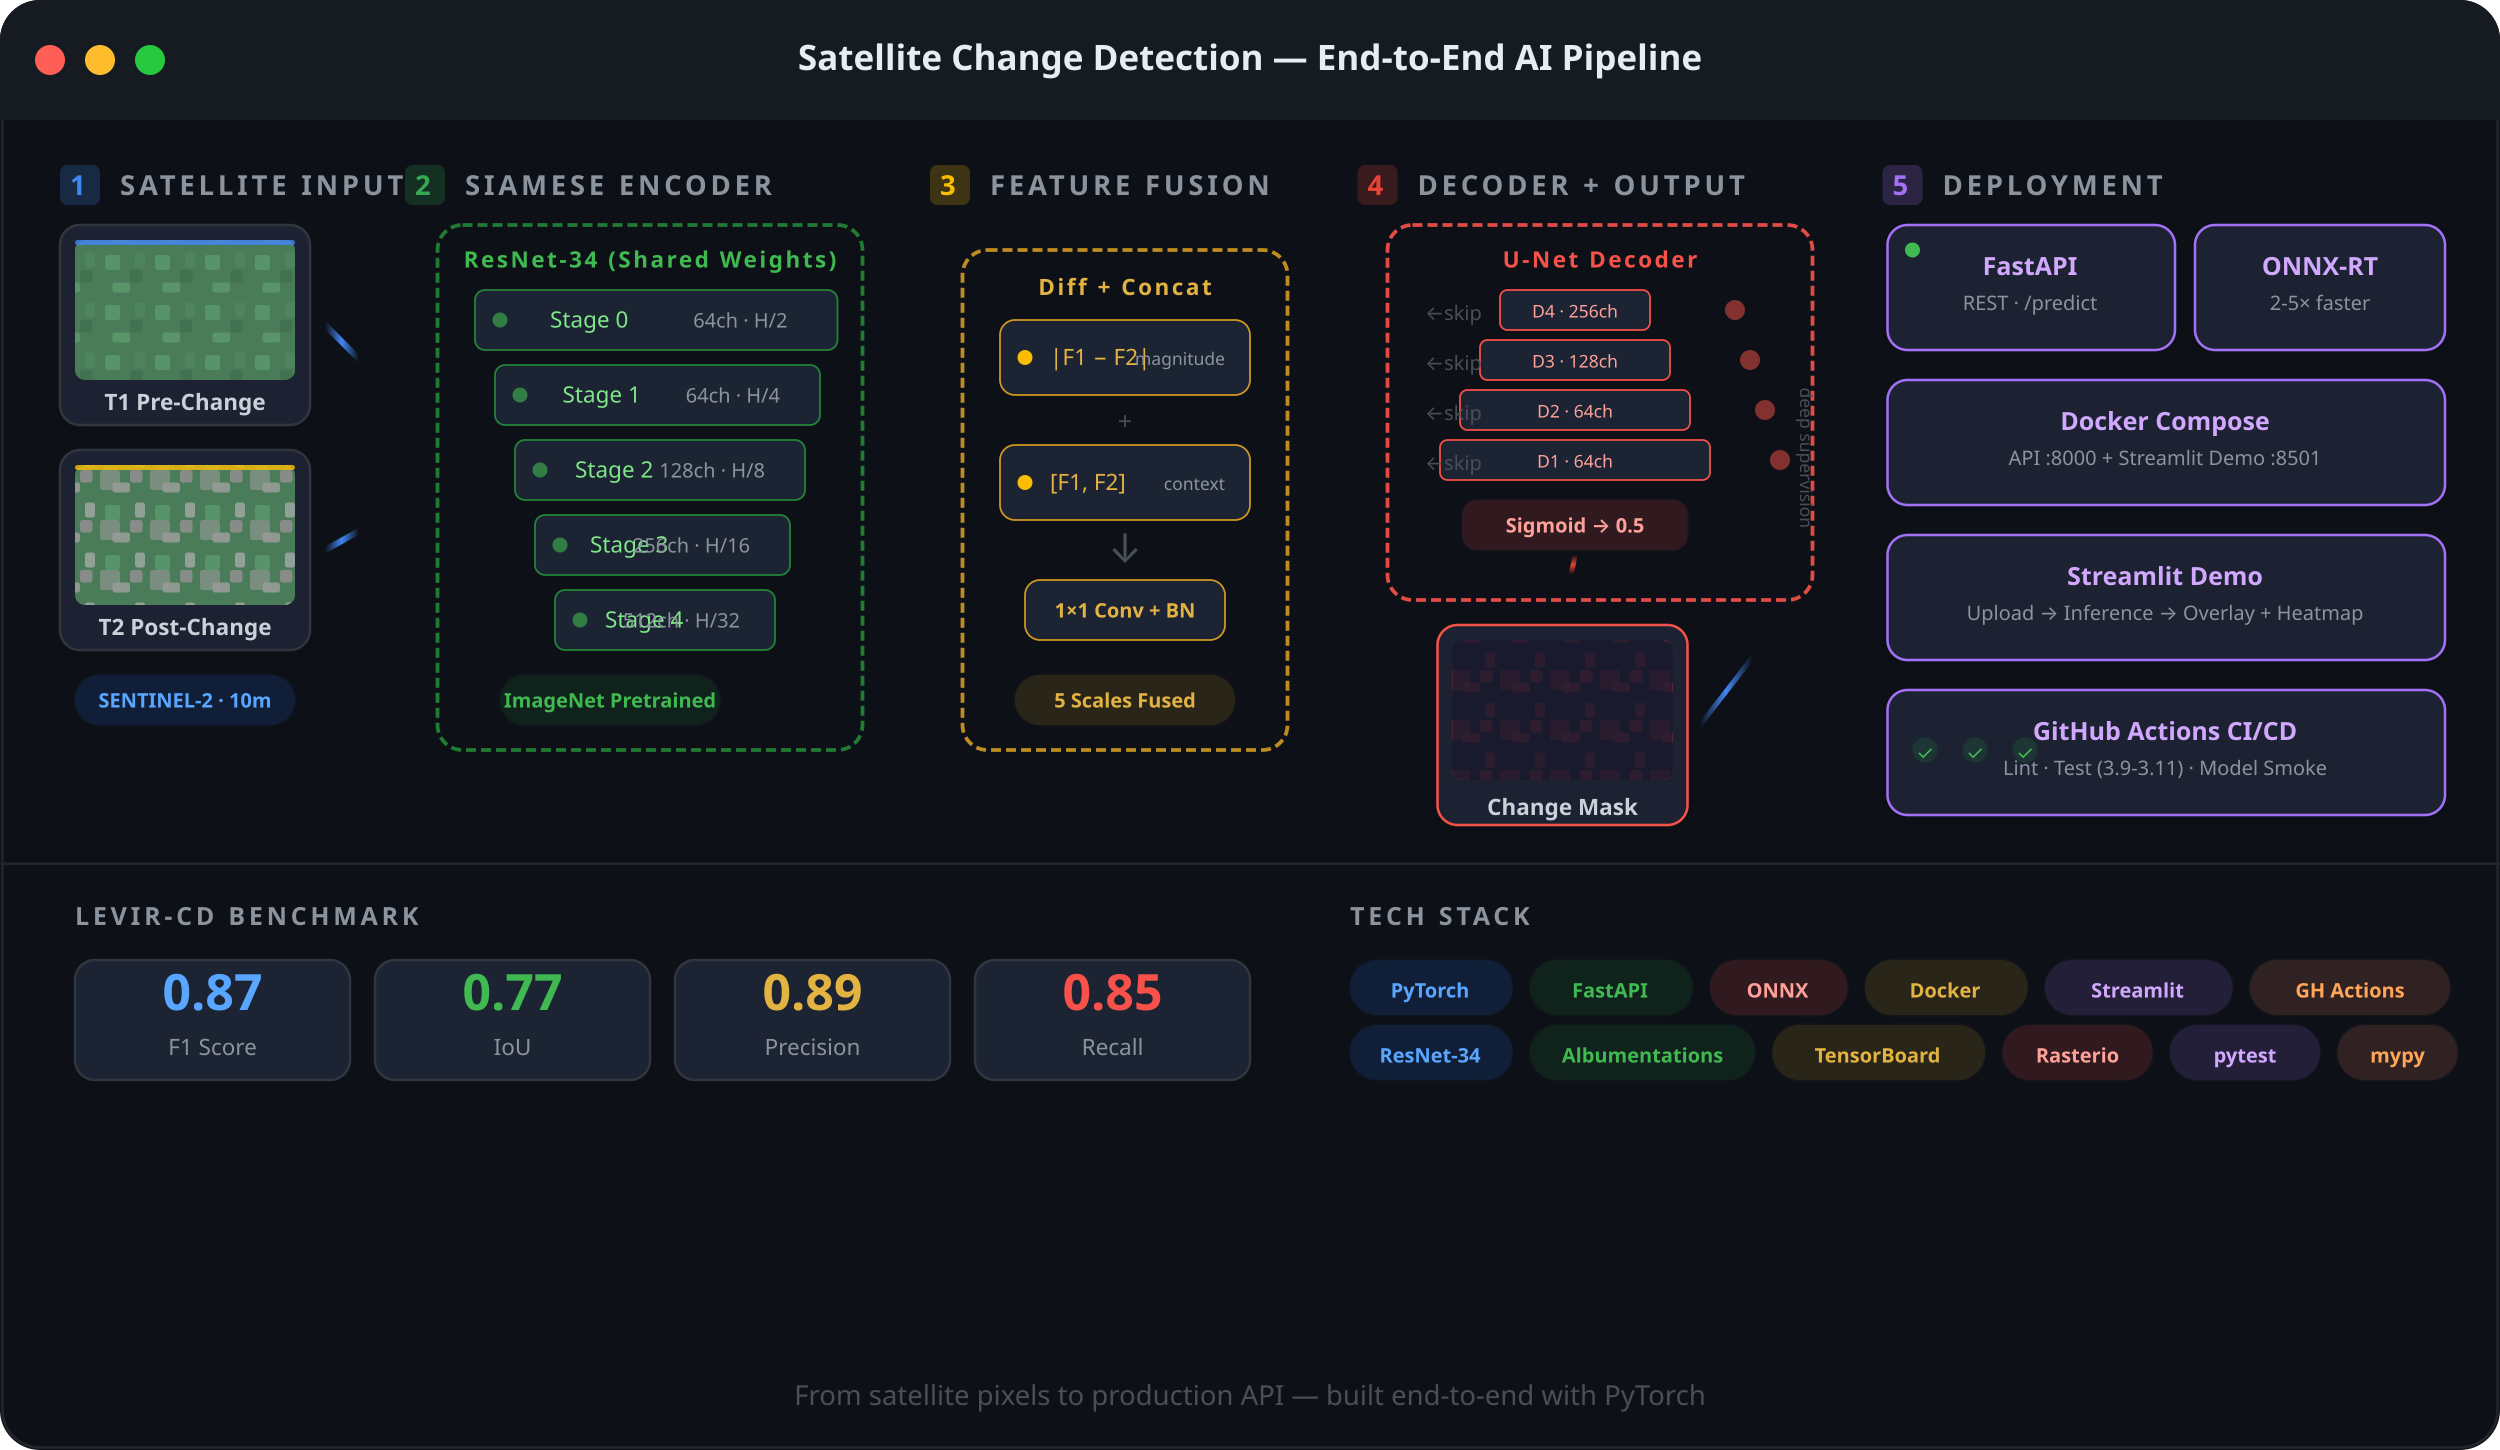
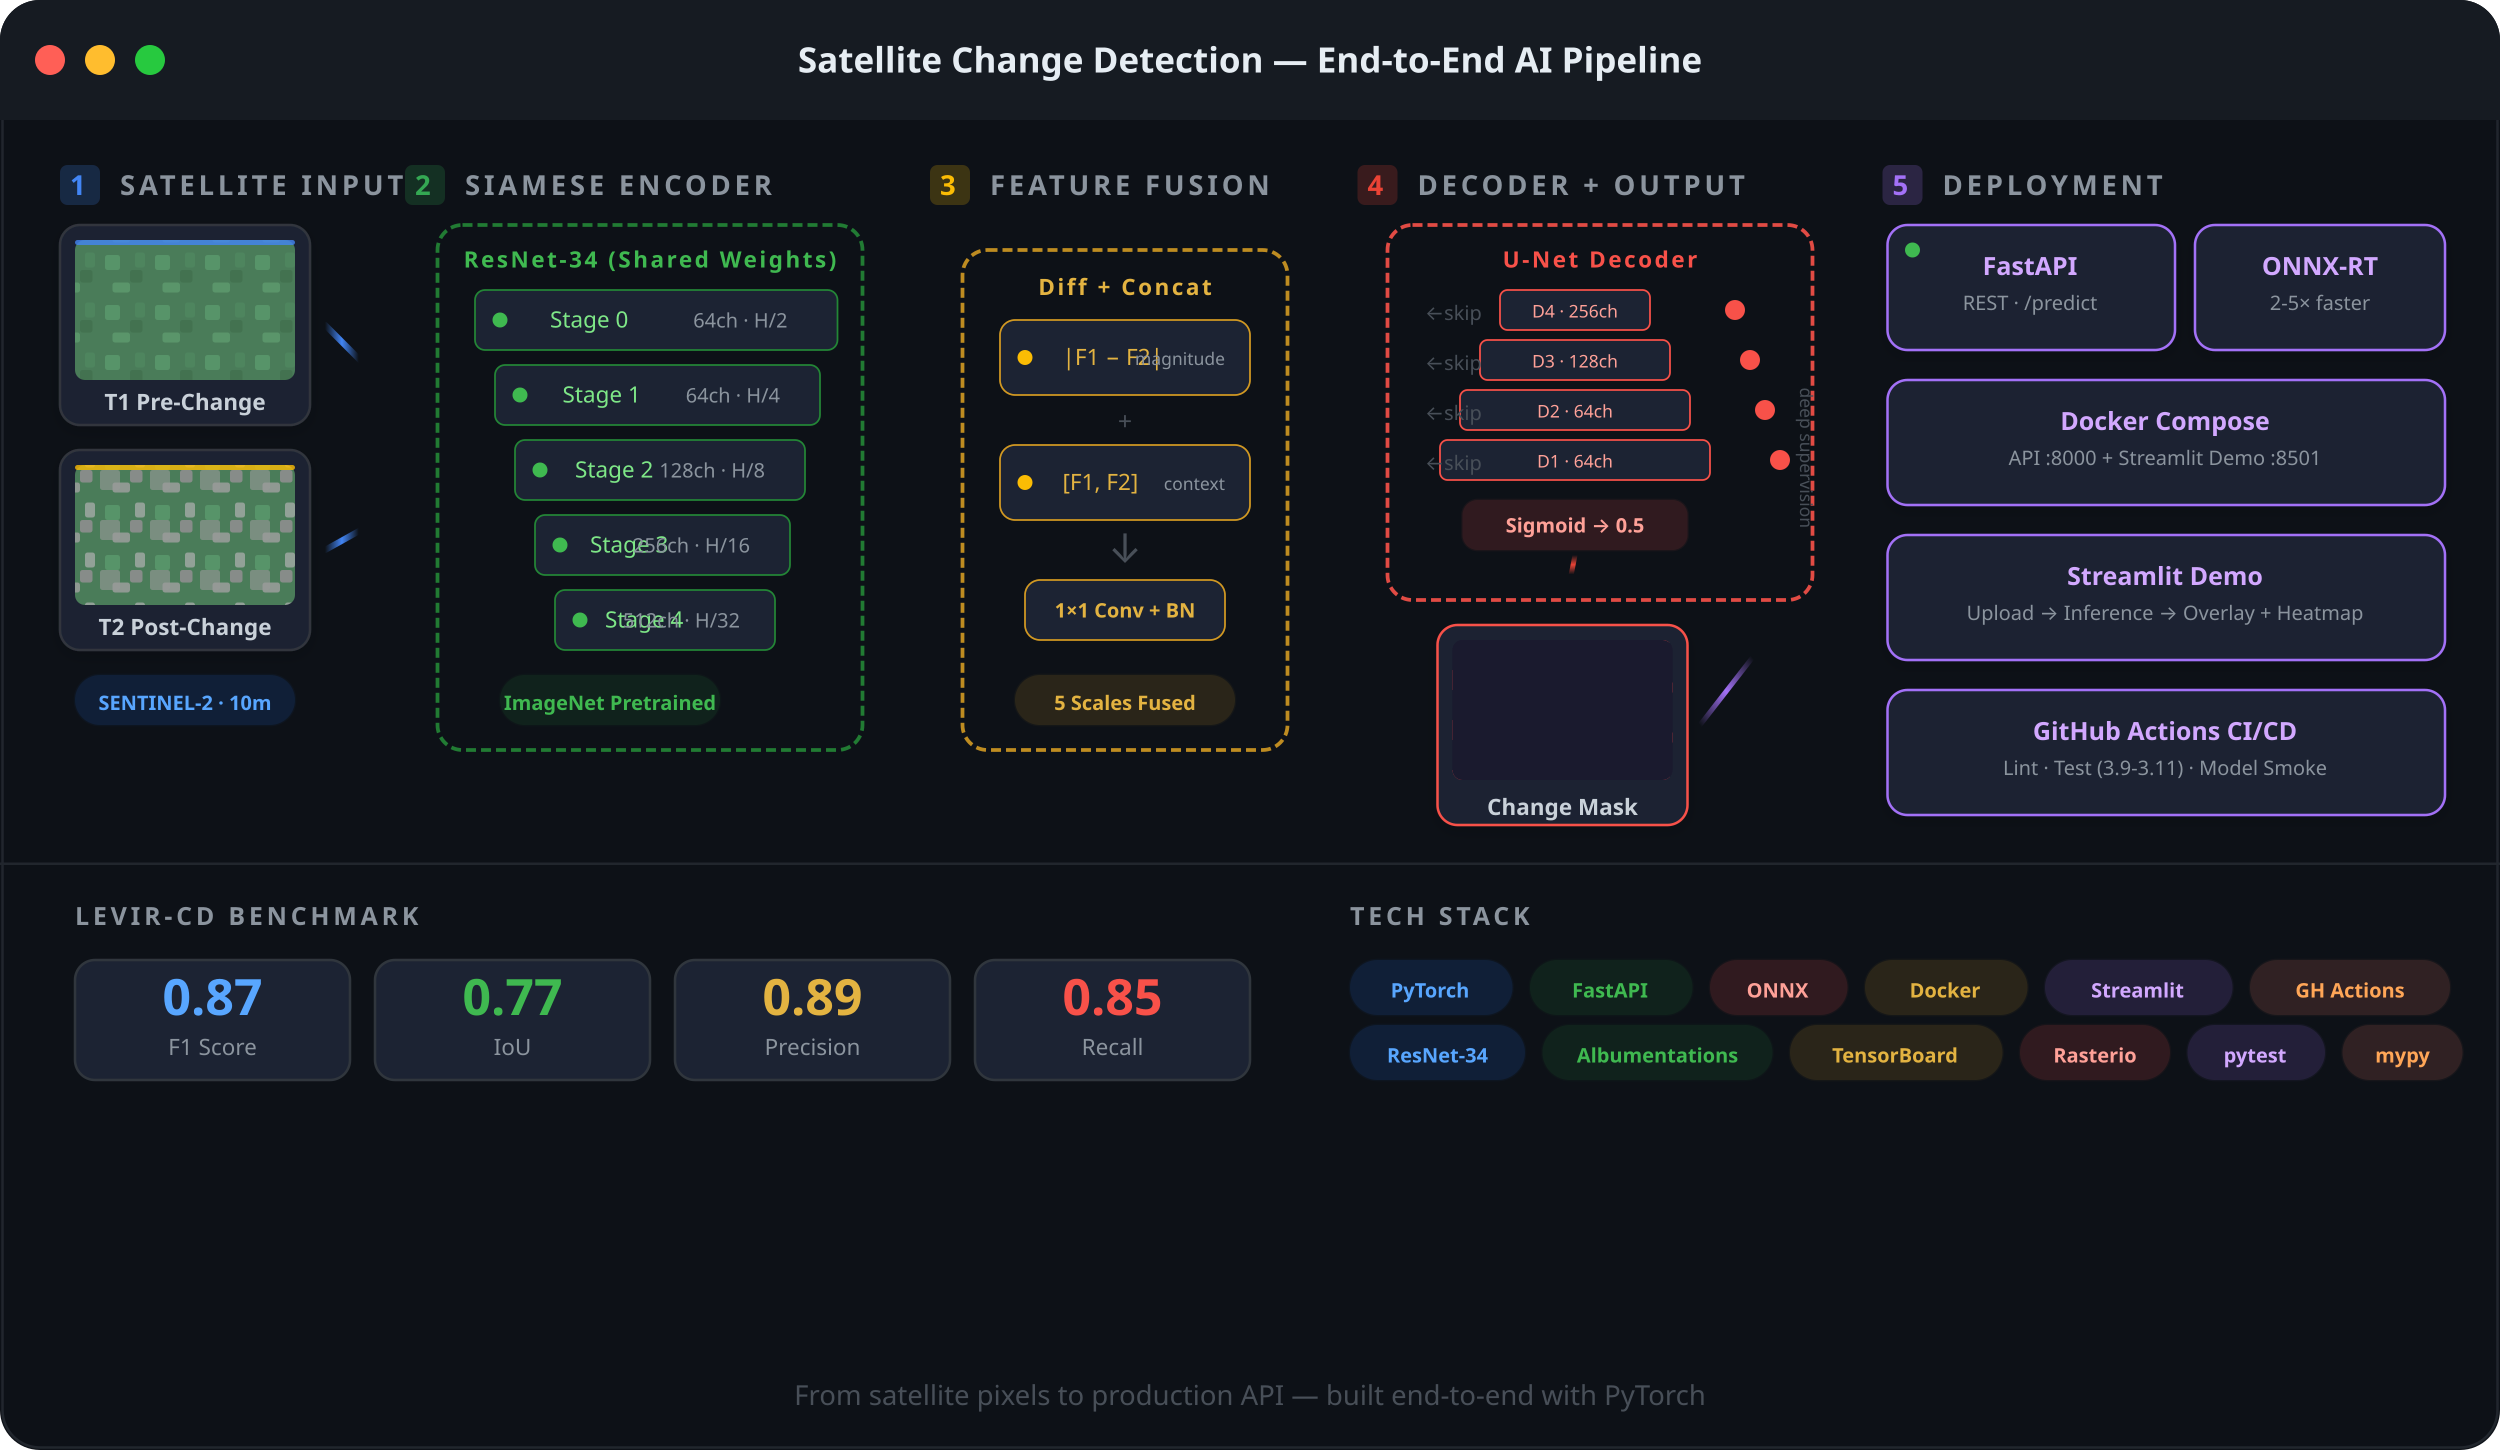
<svg xmlns="http://www.w3.org/2000/svg" viewBox="0 0 1000 580" font-family="'Segoe UI', system-ui, -apple-system, sans-serif">
  <defs>
    <pattern id="terrainBefore" x="0" y="0" width="20" height="20" patternUnits="userSpaceOnUse">
      <rect width="20" height="20" fill="#4a7c59" />
      <rect x="2" y="2" width="6" height="6" rx="1" fill="#5d9e6f" opacity="0.7" />
      <rect x="12" y="8" width="5" height="5" rx="1" fill="#3d6b4a" opacity="0.6" />
      <rect x="5" y="13" width="7" height="4" rx="1" fill="#6aad7b" opacity="0.5" />
      <rect x="14" y="1" width="4" height="6" rx="1" fill="#528d64" opacity="0.5" />
    </pattern>
    <pattern id="terrainAfter" x="0" y="0" width="20" height="20" patternUnits="userSpaceOnUse">
      <rect width="20" height="20" fill="#4a7c59" />
      <rect x="2" y="2" width="6" height="6" rx="1" fill="#5d9e6f" opacity="0.7" />
      <rect x="12" y="8" width="5" height="5" rx="1" fill="#8e8e8e" opacity="0.9" />
      <rect x="5" y="13" width="7" height="4" rx="1" fill="#a0a0a0" opacity="0.8" />
      <rect x="14" y="1" width="4" height="6" rx="1" fill="#b0b0b0" opacity="0.7" />
      <rect x="0" y="8" width="8" height="8" rx="1" fill="#9a9a9a" opacity="0.6" />
    </pattern>
    <pattern id="changeMask" x="0" y="0" width="20" height="20" patternUnits="userSpaceOnUse">
      <rect width="20" height="20" fill="#1a1a2e" />
      <rect x="12" y="8" width="5" height="5" rx="1" fill="#ff4444" opacity="0.9" />
      <rect x="5" y="13" width="7" height="4" rx="1" fill="#ff4444" opacity="0.85" />
      <rect x="14" y="1" width="4" height="6" rx="1" fill="#ff4444" opacity="0.8" />
      <rect x="0" y="8" width="8" height="8" rx="1" fill="#ff4444" opacity="0.7" />
    </pattern>
-     <filter id="glow">
-       <feGaussianBlur stdDeviation="3" result="blur" />
-       <feMerge>
-         <feMergeNode in="blur" />
-         <feMergeNode in="SourceGraphic" />
-       </feMerge>
-     </filter>
    <filter id="softShadow">
      <feDropShadow dx="0" dy="2" stdDeviation="3" flood-opacity="0.15" />
    </filter>
-     <linearGradient id="flowGrad" x1="0%" y1="0%" x2="100%" y2="0%">
+     <linearGradient id="flowBlue" x1="0%" y1="0%" x2="100%" y2="0%">
      <stop offset="0%" stop-color="#4285f4" stop-opacity="0">
        <animate attributeName="offset" values="-0.3;1" dur="2s" repeatCount="indefinite" />
      </stop>
      <stop offset="15%" stop-color="#4285f4" stop-opacity="1">
        <animate attributeName="offset" values="-0.15;1.15" dur="2s" repeatCount="indefinite" />
      </stop>
      <stop offset="30%" stop-color="#4285f4" stop-opacity="0">
        <animate attributeName="offset" values="0;1.3" dur="2s" repeatCount="indefinite" />
      </stop>
    </linearGradient>
-     <linearGradient id="flowGrad2" x1="0%" y1="0%" x2="100%" y2="0%">
+     <linearGradient id="flowGreen" x1="0%" y1="0%" x2="100%" y2="0%">
      <stop offset="0%" stop-color="#34a853" stop-opacity="0">
        <animate attributeName="offset" values="-0.3;1" dur="2.5s" repeatCount="indefinite" />
      </stop>
      <stop offset="15%" stop-color="#34a853" stop-opacity="1">
        <animate attributeName="offset" values="-0.15;1.15" dur="2.5s" repeatCount="indefinite" />
      </stop>
      <stop offset="30%" stop-color="#34a853" stop-opacity="0">
        <animate attributeName="offset" values="0;1.3" dur="2.5s" repeatCount="indefinite" />
      </stop>
    </linearGradient>
-     <linearGradient id="flowGrad3" x1="0%" y1="0%" x2="100%" y2="0%">
+     <linearGradient id="flowYellow" x1="0%" y1="0%" x2="100%" y2="0%">
      <stop offset="0%" stop-color="#fbbc04" stop-opacity="0">
        <animate attributeName="offset" values="-0.3;1" dur="1.8s" repeatCount="indefinite" />
      </stop>
      <stop offset="15%" stop-color="#fbbc04" stop-opacity="1">
        <animate attributeName="offset" values="-0.15;1.15" dur="1.8s" repeatCount="indefinite" />
      </stop>
      <stop offset="30%" stop-color="#fbbc04" stop-opacity="0">
        <animate attributeName="offset" values="0;1.3" dur="1.8s" repeatCount="indefinite" />
      </stop>
    </linearGradient>
-     <linearGradient id="flowDown" x1="0%" y1="0%" x2="0%" y2="100%">
+     <linearGradient id="flowRed" x1="0%" y1="0%" x2="0%" y2="100%">
      <stop offset="0%" stop-color="#ea4335" stop-opacity="0">
        <animate attributeName="offset" values="-0.3;1" dur="1.5s" repeatCount="indefinite" />
      </stop>
      <stop offset="15%" stop-color="#ea4335" stop-opacity="1">
        <animate attributeName="offset" values="-0.15;1.15" dur="1.5s" repeatCount="indefinite" />
      </stop>
      <stop offset="30%" stop-color="#ea4335" stop-opacity="0">
        <animate attributeName="offset" values="0;1.3" dur="1.5s" repeatCount="indefinite" />
      </stop>
    </linearGradient>
+     <linearGradient id="flowPurple" x1="0%" y1="100%" x2="100%" y2="0%">
+       <stop offset="0%" stop-color="#a371f7" stop-opacity="0">
+         <animate attributeName="offset" values="-0.3;1" dur="2.2s" repeatCount="indefinite" />
+       </stop>
+       <stop offset="15%" stop-color="#a371f7" stop-opacity="1">
+         <animate attributeName="offset" values="-0.15;1.15" dur="2.2s" repeatCount="indefinite" />
+       </stop>
+       <stop offset="30%" stop-color="#a371f7" stop-opacity="0">
+         <animate attributeName="offset" values="0;1.3" dur="2.2s" repeatCount="indefinite" />
+       </stop>
+     </linearGradient>
  </defs>
-   <style>
-     @keyframes fadeInUp { from { opacity: 0; transform: translateY(12px); } to { opacity: 1; transform: translateY(0); } }
-     @keyframes pulse { 0%, 100% { opacity: 0.85; } 50% { opacity: 1; } }
-     @keyframes scan { 0% { y: 0; } 100% { y: 56; } }
-     @keyframes rotateSat { 0% { transform: rotate(0deg); } 100% { transform: rotate(360deg); } }
-     @keyframes blink { 0%, 100% { opacity: 1; } 50% { opacity: 0.4; } }
-     @keyframes slideRight { 0% { opacity: 0; transform: translateX(-8px); } 100% { opacity: 1; transform: translateX(0); } }
-     @keyframes maskReveal { from { clip-path: inset(0 100% 0 0); } to { clip-path: inset(0 0% 0 0); } }
-     @keyframes progressBar { from { width: 0; } to { width: 62px; } }
-     @keyframes neuronFire { 0%, 100% { r: 3; fill: #4285f4; opacity:0.6; } 50% { r: 5; fill: #34a853; opacity:1; } }
-     @keyframes waveform { 0% { d: path('M0,10 Q8,2 16,10 Q24,18 32,10'); } 50% { d: path('M0,10 Q8,18 16,10 Q24,2 32,10'); } 100% { d: path('M0,10 Q8,2 16,10 Q24,18 32,10'); } }
-     .fadein1 { animation: fadeInUp 0.6s ease-out 0.2s both; }
-     .fadein2 { animation: fadeInUp 0.6s ease-out 0.6s both; }
-     .fadein3 { animation: fadeInUp 0.6s ease-out 1.0s both; }
-     .fadein4 { animation: fadeInUp 0.6s ease-out 1.4s both; }
-     .fadein5 { animation: fadeInUp 0.6s ease-out 1.8s both; }
-     .scan-line { animation: scan 2s ease-in-out infinite alternate; }
-     .pulse { animation: pulse 2s ease-in-out infinite; }
-     .blink { animation: blink 1.5s ease-in-out infinite; }
-   </style>
  <rect width="1000" height="580" rx="16" fill="#0d1117" />
  <rect x="1" y="1" width="998" height="578" rx="15" fill="none" stroke="#21262d" stroke-width="1" />
  <rect x="0" y="0" width="1000" height="48" rx="16" fill="#161b22" />
  <rect x="0" y="16" width="1000" height="32" fill="#161b22" />
  <circle cx="20" cy="24" r="6" fill="#ff5f56" />
  <circle cx="40" cy="24" r="6" fill="#ffbd2e" />
  <circle cx="60" cy="24" r="6" fill="#27c93f" />
-   <text x="500" y="28" text-anchor="middle" fill="#e6edf3" font-size="14" font-weight="600">Satellite Change Detection — End-to-End AI Pipeline</text>
-   <g class="fadein1">
+   <text x="500" y="29" text-anchor="middle" fill="#e6edf3" font-size="14" font-weight="600">Satellite Change Detection — End-to-End AI Pipeline</text>
+   <g>
    <rect x="24" y="66" width="16" height="16" rx="3" fill="#4285f4" opacity="0.2" />
    <text x="28" y="78" fill="#4285f4" font-size="11" font-weight="700">1</text>
    <text x="48" y="78" fill="#8b949e" font-size="11" font-weight="600" letter-spacing="1.5">SATELLITE INPUT</text>
    <rect x="24" y="90" width="100" height="80" rx="8" fill="#1c2333" stroke="#30363d" filter="url(#softShadow)" />
    <rect x="30" y="96" width="88" height="56" rx="4" fill="url(#terrainBefore)" />
-     <rect x="30" y="96" width="88" height="2" rx="1" fill="#4285f4" opacity="0.8" class="scan-line" />
+     <rect x="30" y="96" width="88" height="2" rx="1" fill="#4285f4" opacity="0.8">
+       <animate attributeName="y" values="96;148;96" dur="2.5s" repeatCount="indefinite" />
+     </rect>
    <text x="74" y="164" text-anchor="middle" fill="#c9d1d9" font-size="9" font-weight="600">T1 Pre-Change</text>
    <rect x="24" y="180" width="100" height="80" rx="8" fill="#1c2333" stroke="#30363d" filter="url(#softShadow)" />
    <rect x="30" y="186" width="88" height="56" rx="4" fill="url(#terrainAfter)" />
-     <rect x="30" y="186" width="88" height="2" rx="1" fill="#fbbc04" opacity="0.8" class="scan-line" />
+     <rect x="30" y="186" width="88" height="2" rx="1" fill="#fbbc04" opacity="0.8">
+       <animate attributeName="y" values="186;238;186" dur="2.5s" repeatCount="indefinite" />
+     </rect>
    <text x="74" y="254" text-anchor="middle" fill="#c9d1d9" font-size="9" font-weight="600">T2 Post-Change</text>
    <rect x="30" y="270" width="88" height="20" rx="10" fill="#1f6feb" opacity="0.15" stroke="#1f6feb" stroke-opacity="0.3" />
-     <text x="74" y="283" text-anchor="middle" fill="#58a6ff" font-size="8" font-weight="600">SENTINEL-2 · 10m</text>
-   </g>
-   <line x1="130" y1="130" x2="175" y2="175" stroke="url(#flowGrad)" stroke-width="2.5" stroke-linecap="round" />
-   <line x1="130" y1="220" x2="175" y2="195" stroke="url(#flowGrad)" stroke-width="2.5" stroke-linecap="round" />
-   <g class="fadein2">
+     <text x="74" y="284" text-anchor="middle" fill="#58a6ff" font-size="8" font-weight="600">SENTINEL-2 · 10m</text>
+   </g>
+   <line x1="130" y1="130" x2="175" y2="175" stroke="url(#flowBlue)" stroke-width="2.5" stroke-linecap="round" />
+   <line x1="130" y1="220" x2="175" y2="195" stroke="url(#flowBlue)" stroke-width="2.5" stroke-linecap="round" />
+   <g>
    <rect x="162" y="66" width="16" height="16" rx="3" fill="#34a853" opacity="0.2" />
    <text x="166" y="78" fill="#34a853" font-size="11" font-weight="700">2</text>
    <text x="186" y="78" fill="#8b949e" font-size="11" font-weight="600" letter-spacing="1.5">SIAMESE ENCODER</text>
    <rect x="175" y="90" width="170" height="210" rx="10" fill="#0d1117" stroke="#238636" stroke-width="1.5" stroke-dasharray="4 2" opacity="0.9" />
    <text x="260" y="107" text-anchor="middle" fill="#3fb950" font-size="9" font-weight="700" letter-spacing="1">ResNet-34 (Shared Weights)</text>
-     <g>
-       <rect x="190" y="116" width="145" height="24" rx="4" fill="#1c2333" stroke="#238636" stroke-width="0.7" />
-       <text x="220" y="131" fill="#7ee787" font-size="9">Stage 0</text>
-       <text x="315" y="131" text-anchor="end" fill="#8b949e" font-size="8">64ch · H/2</text>
-       <circle cx="200" cy="128" r="3" fill="#3fb950" opacity="0.6">
-         <animate attributeName="r" values="3;5;3" dur="2s" begin="0s" repeatCount="indefinite" />
-         <animate attributeName="opacity" values="0.6;1;0.6" dur="2s" begin="0s" repeatCount="indefinite" />
-       </circle>
-     </g>
-     <g>
-       <rect x="198" y="146" width="130" height="24" rx="4" fill="#1c2333" stroke="#238636" stroke-width="0.7" />
-       <text x="225" y="161" fill="#7ee787" font-size="9">Stage 1</text>
-       <text x="312" y="161" text-anchor="end" fill="#8b949e" font-size="8">64ch · H/4</text>
-       <circle cx="208" cy="158" r="3" fill="#3fb950" opacity="0.6">
-         <animate attributeName="r" values="3;5;3" dur="2s" begin="0.3s" repeatCount="indefinite" />
-         <animate attributeName="opacity" values="0.6;1;0.6" dur="2s" begin="0.3s" repeatCount="indefinite" />
-       </circle>
-     </g>
-     <g>
-       <rect x="206" y="176" width="116" height="24" rx="4" fill="#1c2333" stroke="#238636" stroke-width="0.7" />
-       <text x="230" y="191" fill="#7ee787" font-size="9">Stage 2</text>
-       <text x="306" y="191" text-anchor="end" fill="#8b949e" font-size="8">128ch · H/8</text>
-       <circle cx="216" cy="188" r="3" fill="#3fb950" opacity="0.6">
-         <animate attributeName="r" values="3;5;3" dur="2s" begin="0.6s" repeatCount="indefinite" />
-         <animate attributeName="opacity" values="0.6;1;0.6" dur="2s" begin="0.6s" repeatCount="indefinite" />
-       </circle>
-     </g>
-     <g>
-       <rect x="214" y="206" width="102" height="24" rx="4" fill="#1c2333" stroke="#238636" stroke-width="0.7" />
-       <text x="236" y="221" fill="#7ee787" font-size="9">Stage 3</text>
-       <text x="300" y="221" text-anchor="end" fill="#8b949e" font-size="8">256ch · H/16</text>
-       <circle cx="224" cy="218" r="3" fill="#3fb950" opacity="0.6">
-         <animate attributeName="r" values="3;5;3" dur="2s" begin="0.9s" repeatCount="indefinite" />
-         <animate attributeName="opacity" values="0.6;1;0.6" dur="2s" begin="0.9s" repeatCount="indefinite" />
-       </circle>
-     </g>
-     <g>
-       <rect x="222" y="236" width="88" height="24" rx="4" fill="#1c2333" stroke="#238636" stroke-width="0.7" />
-       <text x="242" y="251" fill="#7ee787" font-size="9">Stage 4</text>
-       <text x="296" y="251" text-anchor="end" fill="#8b949e" font-size="8">512ch · H/32</text>
-       <circle cx="232" cy="248" r="3" fill="#3fb950" opacity="0.6">
-         <animate attributeName="r" values="3;5;3" dur="2s" begin="1.2s" repeatCount="indefinite" />
-         <animate attributeName="opacity" values="0.6;1;0.6" dur="2s" begin="1.2s" repeatCount="indefinite" />
-       </circle>
-     </g>
+     <rect x="190" y="116" width="145" height="24" rx="4" fill="#1c2333" stroke="#238636" stroke-width="0.7" />
+     <text x="220" y="131" fill="#7ee787" font-size="9">Stage 0</text>
+     <text x="315" y="131" text-anchor="end" fill="#8b949e" font-size="8">64ch · H/2</text>
+     <circle cx="200" cy="128" r="3" fill="#3fb950">
+       <animate attributeName="r" values="3;5;3" dur="2s" begin="0s" repeatCount="indefinite" />
+       <animate attributeName="opacity" values="0.5;1;0.5" dur="2s" begin="0s" repeatCount="indefinite" />
+     </circle>
+     <rect x="198" y="146" width="130" height="24" rx="4" fill="#1c2333" stroke="#238636" stroke-width="0.7" />
+     <text x="225" y="161" fill="#7ee787" font-size="9">Stage 1</text>
+     <text x="312" y="161" text-anchor="end" fill="#8b949e" font-size="8">64ch · H/4</text>
+     <circle cx="208" cy="158" r="3" fill="#3fb950">
+       <animate attributeName="r" values="3;5;3" dur="2s" begin="0.3s" repeatCount="indefinite" />
+       <animate attributeName="opacity" values="0.5;1;0.5" dur="2s" begin="0.3s" repeatCount="indefinite" />
+     </circle>
+     <rect x="206" y="176" width="116" height="24" rx="4" fill="#1c2333" stroke="#238636" stroke-width="0.7" />
+     <text x="230" y="191" fill="#7ee787" font-size="9">Stage 2</text>
+     <text x="306" y="191" text-anchor="end" fill="#8b949e" font-size="8">128ch · H/8</text>
+     <circle cx="216" cy="188" r="3" fill="#3fb950">
+       <animate attributeName="r" values="3;5;3" dur="2s" begin="0.6s" repeatCount="indefinite" />
+       <animate attributeName="opacity" values="0.5;1;0.5" dur="2s" begin="0.6s" repeatCount="indefinite" />
+     </circle>
+     <rect x="214" y="206" width="102" height="24" rx="4" fill="#1c2333" stroke="#238636" stroke-width="0.7" />
+     <text x="236" y="221" fill="#7ee787" font-size="9">Stage 3</text>
+     <text x="300" y="221" text-anchor="end" fill="#8b949e" font-size="8">256ch · H/16</text>
+     <circle cx="224" cy="218" r="3" fill="#3fb950">
+       <animate attributeName="r" values="3;5;3" dur="2s" begin="0.9s" repeatCount="indefinite" />
+       <animate attributeName="opacity" values="0.5;1;0.5" dur="2s" begin="0.9s" repeatCount="indefinite" />
+     </circle>
+     <rect x="222" y="236" width="88" height="24" rx="4" fill="#1c2333" stroke="#238636" stroke-width="0.7" />
+     <text x="242" y="251" fill="#7ee787" font-size="9">Stage 4</text>
+     <text x="296" y="251" text-anchor="end" fill="#8b949e" font-size="8">512ch · H/32</text>
+     <circle cx="232" cy="248" r="3" fill="#3fb950">
+       <animate attributeName="r" values="3;5;3" dur="2s" begin="1.2s" repeatCount="indefinite" />
+       <animate attributeName="opacity" values="0.5;1;0.5" dur="2s" begin="1.2s" repeatCount="indefinite" />
+     </circle>
    <rect x="200" y="270" width="88" height="20" rx="10" fill="#238636" opacity="0.15" stroke="#238636" stroke-opacity="0.3" />
-     <text x="244" y="283" text-anchor="middle" fill="#3fb950" font-size="8" font-weight="600">ImageNet Pretrained</text>
-   </g>
-   <line x1="350" y1="185" x2="385" y2="185" stroke="url(#flowGrad2)" stroke-width="2.5" stroke-linecap="round" />
-   <g class="fadein3">
+     <text x="244" y="284" text-anchor="middle" fill="#3fb950" font-size="8" font-weight="600">ImageNet Pretrained</text>
+   </g>
+   <line x1="350" y1="185" x2="385" y2="185" stroke="url(#flowGreen)" stroke-width="2.5" stroke-linecap="round" />
+   <g>
    <rect x="372" y="66" width="16" height="16" rx="3" fill="#fbbc04" opacity="0.2" />
    <text x="376" y="78" fill="#fbbc04" font-size="11" font-weight="700">3</text>
    <text x="396" y="78" fill="#8b949e" font-size="11" font-weight="600" letter-spacing="1.5">FEATURE FUSION</text>
    <rect x="385" y="100" width="130" height="200" rx="10" fill="#0d1117" stroke="#d29922" stroke-width="1.5" stroke-dasharray="4 2" opacity="0.9" />
    <text x="450" y="118" text-anchor="middle" fill="#e3b341" font-size="9" font-weight="700" letter-spacing="1">Diff + Concat</text>
-     <g>
-       <rect x="400" y="128" width="100" height="30" rx="6" fill="#1c2333" stroke="#d29922" stroke-width="0.7" />
-       <text x="420" y="146" fill="#e3b341" font-size="9">|F1 − F2|</text>
-       <text x="490" y="146" text-anchor="end" fill="#8b949e" font-size="7">magnitude</text>
-       <circle cx="410" cy="143" r="3" fill="#fbbc04">
-         <animate attributeName="opacity" values="0.4;1;0.4" dur="1.5s" repeatCount="indefinite" />
-       </circle>
-     </g>
+     <rect x="400" y="128" width="100" height="30" rx="6" fill="#1c2333" stroke="#d29922" stroke-width="0.7" />
+     <text x="425" y="146" fill="#e3b341" font-size="9">|F1 − F2|</text>
+     <text x="490" y="146" text-anchor="end" fill="#8b949e" font-size="7">magnitude</text>
+     <circle cx="410" cy="143" r="3" fill="#fbbc04">
+       <animate attributeName="opacity" values="0.3;1;0.3" dur="1.5s" repeatCount="indefinite" />
+     </circle>
    <text x="450" y="172" text-anchor="middle" fill="#484f58" font-size="10">+</text>
-     <g>
-       <rect x="400" y="178" width="100" height="30" rx="6" fill="#1c2333" stroke="#d29922" stroke-width="0.7" />
-       <text x="420" y="196" fill="#e3b341" font-size="9">[F1, F2]</text>
-       <text x="490" y="196" text-anchor="end" fill="#8b949e" font-size="7">context</text>
-       <circle cx="410" cy="193" r="3" fill="#fbbc04">
-         <animate attributeName="opacity" values="0.4;1;0.4" dur="1.5s" begin="0.5s" repeatCount="indefinite" />
-       </circle>
-     </g>
+     <rect x="400" y="178" width="100" height="30" rx="6" fill="#1c2333" stroke="#d29922" stroke-width="0.7" />
+     <text x="425" y="196" fill="#e3b341" font-size="9">[F1, F2]</text>
+     <text x="490" y="196" text-anchor="end" fill="#8b949e" font-size="7">context</text>
+     <circle cx="410" cy="193" r="3" fill="#fbbc04">
+       <animate attributeName="opacity" values="0.3;1;0.3" dur="1.5s" begin="0.5s" repeatCount="indefinite" />
+     </circle>
    <text x="450" y="225" text-anchor="middle" fill="#484f58" font-size="16">↓</text>
    <rect x="410" y="232" width="80" height="24" rx="6" fill="#1c2333" stroke="#d29922" stroke-width="0.7" />
    <text x="450" y="247" text-anchor="middle" fill="#e3b341" font-size="8" font-weight="600">1×1 Conv + BN</text>
    <rect x="406" y="270" width="88" height="20" rx="10" fill="#d29922" opacity="0.15" stroke="#d29922" stroke-opacity="0.3" />
-     <text x="450" y="283" text-anchor="middle" fill="#e3b341" font-size="8" font-weight="600">5 Scales Fused</text>
-   </g>
-   <line x1="520" y1="185" x2="555" y2="185" stroke="url(#flowGrad3)" stroke-width="2.5" stroke-linecap="round" />
-   <g class="fadein4">
+     <text x="450" y="284" text-anchor="middle" fill="#e3b341" font-size="8" font-weight="600">5 Scales Fused</text>
+   </g>
+   <line x1="520" y1="185" x2="555" y2="185" stroke="url(#flowYellow)" stroke-width="2.5" stroke-linecap="round" />
+   <g>
    <rect x="543" y="66" width="16" height="16" rx="3" fill="#ea4335" opacity="0.2" />
    <text x="547" y="78" fill="#ea4335" font-size="11" font-weight="700">4</text>
    <text x="567" y="78" fill="#8b949e" font-size="11" font-weight="600" letter-spacing="1.5">DECODER + OUTPUT</text>
    <rect x="555" y="90" width="170" height="150" rx="10" fill="#0d1117" stroke="#f85149" stroke-width="1.5" stroke-dasharray="4 2" opacity="0.9" />
    <text x="640" y="107" text-anchor="middle" fill="#f85149" font-size="9" font-weight="700" letter-spacing="1">U-Net Decoder</text>
    <rect x="600" y="116" width="60" height="16" rx="3" fill="#1c2333" stroke="#f85149" stroke-width="0.7" />
    <text x="630" y="127" text-anchor="middle" fill="#ffa198" font-size="7">D4 · 256ch</text>
    <rect x="592" y="136" width="76" height="16" rx="3" fill="#1c2333" stroke="#f85149" stroke-width="0.7" />
    <text x="630" y="147" text-anchor="middle" fill="#ffa198" font-size="7">D3 · 128ch</text>
    <rect x="584" y="156" width="92" height="16" rx="3" fill="#1c2333" stroke="#f85149" stroke-width="0.7" />
    <text x="630" y="167" text-anchor="middle" fill="#ffa198" font-size="7">D2 · 64ch</text>
    <rect x="576" y="176" width="108" height="16" rx="3" fill="#1c2333" stroke="#f85149" stroke-width="0.7" />
    <text x="630" y="187" text-anchor="middle" fill="#ffa198" font-size="7">D1 · 64ch</text>
    <text x="570" y="128" fill="#484f58" font-size="8">←skip</text>
    <text x="570" y="148" fill="#484f58" font-size="8">←skip</text>
    <text x="570" y="168" fill="#484f58" font-size="8">←skip</text>
    <text x="570" y="188" fill="#484f58" font-size="8">←skip</text>
-     <circle cx="694" cy="124" r="4" fill="#f85149" opacity="0.5" class="pulse" />
-     <circle cx="700" cy="144" r="4" fill="#f85149" opacity="0.5" class="pulse" />
-     <circle cx="706" cy="164" r="4" fill="#f85149" opacity="0.5" class="pulse" />
-     <circle cx="712" cy="184" r="4" fill="#f85149" opacity="0.5" class="pulse" />
+     <circle cx="694" cy="124" r="4" fill="#f85149">
+       <animate attributeName="opacity" values="0.3;0.9;0.3" dur="2s" begin="0s" repeatCount="indefinite" />
+     </circle>
+     <circle cx="700" cy="144" r="4" fill="#f85149">
+       <animate attributeName="opacity" values="0.3;0.9;0.3" dur="2s" begin="0.3s" repeatCount="indefinite" />
+     </circle>
+     <circle cx="706" cy="164" r="4" fill="#f85149">
+       <animate attributeName="opacity" values="0.3;0.9;0.3" dur="2s" begin="0.6s" repeatCount="indefinite" />
+     </circle>
+     <circle cx="712" cy="184" r="4" fill="#f85149">
+       <animate attributeName="opacity" values="0.3;0.9;0.3" dur="2s" begin="0.9s" repeatCount="indefinite" />
+     </circle>
    <text x="720" y="155" fill="#484f58" font-size="7" transform="rotate(90,720,155)">deep supervision</text>
    <rect x="585" y="200" width="90" height="20" rx="6" fill="#f85149" opacity="0.15" stroke="#f85149" stroke-opacity="0.4" />
    <text x="630" y="213" text-anchor="middle" fill="#ffa198" font-size="8" font-weight="600">Sigmoid → 0.5</text>
    <rect x="575" y="250" width="100" height="80" rx="8" fill="#1c2333" stroke="#f85149" filter="url(#softShadow)" />
    <rect x="581" y="256" width="88" height="56" rx="4" fill="url(#changeMask)" />
-     <rect x="581" y="256" width="88" height="56" rx="4" fill="#1a1a2e" opacity="0.9">
-       <animate attributeName="width" values="88;0" dur="3s" begin="2s" fill="freeze" />
+     <rect x="581" y="256" width="88" height="56" rx="4" fill="#1a1a2e">
+       <animate attributeName="width" values="88;0" dur="3s" begin="1.5s" fill="freeze" />
    </rect>
    <text x="625" y="326" text-anchor="middle" fill="#c9d1d9" font-size="9" font-weight="600">Change Mask</text>
-     <line x1="630" y1="222" x2="625" y2="248" stroke="url(#flowDown)" stroke-width="2" stroke-linecap="round" />
-   </g>
-   <g class="fadein5">
+     <line x1="630" y1="222" x2="625" y2="248" stroke="url(#flowRed)" stroke-width="2" stroke-linecap="round" />
+   </g>
+   <g>
    <rect x="753" y="66" width="16" height="16" rx="3" fill="#a371f7" opacity="0.2" />
    <text x="757" y="78" fill="#a371f7" font-size="11" font-weight="700">5</text>
    <text x="777" y="78" fill="#8b949e" font-size="11" font-weight="600" letter-spacing="1.5">DEPLOYMENT</text>
    <rect x="755" y="90" width="115" height="50" rx="8" fill="#1c2333" stroke="#a371f7" filter="url(#softShadow)" />
    <text x="812" y="110" text-anchor="middle" fill="#d2a8ff" font-size="10" font-weight="700">FastAPI</text>
    <text x="812" y="124" text-anchor="middle" fill="#8b949e" font-size="8">REST · /predict</text>
-     <circle cx="765" cy="100" r="3" fill="#3fb950" class="blink" />
+     <circle cx="765" cy="100" r="3" fill="#3fb950">
+       <animate attributeName="opacity" values="1;0.3;1" dur="1.5s" repeatCount="indefinite" />
+     </circle>
    <rect x="878" y="90" width="100" height="50" rx="8" fill="#1c2333" stroke="#a371f7" filter="url(#softShadow)" />
    <text x="928" y="110" text-anchor="middle" fill="#d2a8ff" font-size="10" font-weight="700">ONNX-RT</text>
    <text x="928" y="124" text-anchor="middle" fill="#8b949e" font-size="8">2-5× faster</text>
    <rect x="755" y="152" width="223" height="50" rx="8" fill="#1c2333" stroke="#a371f7" filter="url(#softShadow)" />
    <text x="866" y="172" text-anchor="middle" fill="#d2a8ff" font-size="10" font-weight="700">Docker Compose</text>
    <text x="866" y="186" text-anchor="middle" fill="#8b949e" font-size="8">API :8000 + Streamlit Demo :8501</text>
    <rect x="755" y="214" width="223" height="50" rx="8" fill="#1c2333" stroke="#a371f7" filter="url(#softShadow)" />
    <text x="866" y="234" text-anchor="middle" fill="#d2a8ff" font-size="10" font-weight="700">Streamlit Demo</text>
    <text x="866" y="248" text-anchor="middle" fill="#8b949e" font-size="8">Upload → Inference → Overlay + Heatmap</text>
    <rect x="755" y="276" width="223" height="50" rx="8" fill="#1c2333" stroke="#a371f7" filter="url(#softShadow)" />
    <text x="866" y="296" text-anchor="middle" fill="#d2a8ff" font-size="10" font-weight="700">GitHub Actions CI/CD</text>
    <text x="866" y="310" text-anchor="middle" fill="#8b949e" font-size="8">Lint · Test (3.9-3.11) · Model Smoke</text>
-     <g transform="translate(770, 300)">
-       <circle r="5" fill="#238636" opacity="0.2" />
-       <text x="0" y="4" text-anchor="middle" fill="#3fb950" font-size="8">✓</text>
+     <circle cx="770" cy="300" r="5" fill="#238636" opacity="0">
      <animate attributeName="opacity" values="0;1" dur="0.3s" begin="3s" fill="freeze" />
-     </g>
-     <g transform="translate(790, 300)">
-       <circle r="5" fill="#238636" opacity="0.2" />
-       <text x="0" y="4" text-anchor="middle" fill="#3fb950" font-size="8">✓</text>
-       <animate attributeName="opacity" values="0;1" dur="0.3s" begin="3.3s" fill="freeze" />
-     </g>
-     <g transform="translate(810, 300)">
-       <circle r="5" fill="#238636" opacity="0.2" />
-       <text x="0" y="4" text-anchor="middle" fill="#3fb950" font-size="8">✓</text>
-       <animate attributeName="opacity" values="0;1" dur="0.3s" begin="3.6s" fill="freeze" />
-     </g>
-     <line x1="680" y1="290" x2="750" y2="200" stroke="url(#flowGrad)" stroke-width="2" stroke-linecap="round" />
-   </g>
-   <g class="fadein5">
-     <rect x="0" y="345" width="1000" height="1" fill="#21262d" />
-     <g transform="translate(30, 370)">
-       <text x="0" y="0" fill="#8b949e" font-size="10" font-weight="600" letter-spacing="1.5">LEVIR-CD BENCHMARK</text>
-       <rect x="0" y="14" width="110" height="48" rx="8" fill="#1c2333" stroke="#30363d" />
-       <text x="55" y="34" text-anchor="middle" fill="#58a6ff" font-size="20" font-weight="700">0.87</text>
-       <text x="55" y="52" text-anchor="middle" fill="#8b949e" font-size="9">F1 Score</text>
-       <rect x="120" y="14" width="110" height="48" rx="8" fill="#1c2333" stroke="#30363d" />
-       <text x="175" y="34" text-anchor="middle" fill="#3fb950" font-size="20" font-weight="700">0.77</text>
-       <text x="175" y="52" text-anchor="middle" fill="#8b949e" font-size="9">IoU</text>
-       <rect x="240" y="14" width="110" height="48" rx="8" fill="#1c2333" stroke="#30363d" />
-       <text x="295" y="34" text-anchor="middle" fill="#e3b341" font-size="20" font-weight="700">0.89</text>
-       <text x="295" y="52" text-anchor="middle" fill="#8b949e" font-size="9">Precision</text>
-       <rect x="360" y="14" width="110" height="48" rx="8" fill="#1c2333" stroke="#30363d" />
-       <text x="415" y="34" text-anchor="middle" fill="#f85149" font-size="20" font-weight="700">0.85</text>
-       <text x="415" y="52" text-anchor="middle" fill="#8b949e" font-size="9">Recall</text>
-     </g>
-     <g transform="translate(540, 370)">
-       <text x="0" y="0" fill="#8b949e" font-size="10" font-weight="600" letter-spacing="1.5">TECH STACK</text>
-       <g transform="translate(0, 14)">
-         <rect x="0" y="0" width="65" height="22" rx="11" fill="#1f6feb" opacity="0.15" stroke="#1f6feb" stroke-opacity="0.3" />
-         <text x="32" y="15" text-anchor="middle" fill="#58a6ff" font-size="8" font-weight="600">PyTorch</text>
-         <rect x="72" y="0" width="65" height="22" rx="11" fill="#238636" opacity="0.15" stroke="#238636" stroke-opacity="0.3" />
-         <text x="104" y="15" text-anchor="middle" fill="#3fb950" font-size="8" font-weight="600">FastAPI</text>
-         <rect x="144" y="0" width="55" height="22" rx="11" fill="#f85149" opacity="0.15" stroke="#f85149" stroke-opacity="0.3" />
-         <text x="171" y="15" text-anchor="middle" fill="#ffa198" font-size="8" font-weight="600">ONNX</text>
-         <rect x="206" y="0" width="65" height="22" rx="11" fill="#d29922" opacity="0.15" stroke="#d29922" stroke-opacity="0.3" />
-         <text x="238" y="15" text-anchor="middle" fill="#e3b341" font-size="8" font-weight="600">Docker</text>
-         <rect x="278" y="0" width="75" height="22" rx="11" fill="#a371f7" opacity="0.15" stroke="#a371f7" stroke-opacity="0.3" />
-         <text x="315" y="15" text-anchor="middle" fill="#d2a8ff" font-size="8" font-weight="600">Streamlit</text>
-         <rect x="360" y="0" width="80" height="22" rx="11" fill="#f78166" opacity="0.15" stroke="#f78166" stroke-opacity="0.3" />
-         <text x="400" y="15" text-anchor="middle" fill="#ffa657" font-size="8" font-weight="600">GH Actions</text>
-       </g>
-       <g transform="translate(0, 40)">
-         <rect x="0" y="0" width="65" height="22" rx="11" fill="#1f6feb" opacity="0.15" stroke="#1f6feb" stroke-opacity="0.3" />
-         <text x="32" y="15" text-anchor="middle" fill="#58a6ff" font-size="8" font-weight="600">ResNet-34</text>
-         <rect x="72" y="0" width="90" height="22" rx="11" fill="#238636" opacity="0.15" stroke="#238636" stroke-opacity="0.3" />
-         <text x="117" y="15" text-anchor="middle" fill="#3fb950" font-size="8" font-weight="600">Albumentations</text>
-         <rect x="169" y="0" width="85" height="22" rx="11" fill="#d29922" opacity="0.15" stroke="#d29922" stroke-opacity="0.3" />
-         <text x="211" y="15" text-anchor="middle" fill="#e3b341" font-size="8" font-weight="600">TensorBoard</text>
-         <rect x="261" y="0" width="60" height="22" rx="11" fill="#f85149" opacity="0.15" stroke="#f85149" stroke-opacity="0.3" />
-         <text x="291" y="15" text-anchor="middle" fill="#ffa198" font-size="8" font-weight="600">Rasterio</text>
-         <rect x="328" y="0" width="60" height="22" rx="11" fill="#a371f7" opacity="0.15" stroke="#a371f7" stroke-opacity="0.3" />
-         <text x="358" y="15" text-anchor="middle" fill="#d2a8ff" font-size="8" font-weight="600">pytest</text>
-         <rect x="395" y="0" width="48" height="22" rx="11" fill="#f78166" opacity="0.15" stroke="#f78166" stroke-opacity="0.3" />
-         <text x="419" y="15" text-anchor="middle" fill="#ffa657" font-size="8" font-weight="600">mypy</text>
-       </g>
-     </g>
-   </g>
-   <text x="500" y="562" text-anchor="middle" fill="#484f58" font-size="11">
-     From satellite pixels to production API — built end-to-end with PyTorch
-   </text>
+     </circle>
+     <text x="770" y="303" text-anchor="middle" fill="#3fb950" font-size="8" opacity="0">✓
+       <animate attributeName="opacity" values="0;1" dur="0.3s" begin="3s" fill="freeze" />
+     </text>
+     <circle cx="790" cy="300" r="5" fill="#238636" opacity="0">
+       <animate attributeName="opacity" values="0;1" dur="0.3s" begin="3.4s" fill="freeze" />
+     </circle>
+     <text x="790" y="303" text-anchor="middle" fill="#3fb950" font-size="8" opacity="0">✓
+       <animate attributeName="opacity" values="0;1" dur="0.3s" begin="3.4s" fill="freeze" />
+     </text>
+     <circle cx="810" cy="300" r="5" fill="#238636" opacity="0">
+       <animate attributeName="opacity" values="0;1" dur="0.3s" begin="3.8s" fill="freeze" />
+     </circle>
+     <text x="810" y="303" text-anchor="middle" fill="#3fb950" font-size="8" opacity="0">✓
+       <animate attributeName="opacity" values="0;1" dur="0.3s" begin="3.8s" fill="freeze" />
+     </text>
+   </g>
+   <line x1="680" y1="290" x2="750" y2="200" stroke="url(#flowPurple)" stroke-width="2" stroke-linecap="round" />
+   <rect x="0" y="345" width="1000" height="1" fill="#21262d" />
+   <g transform="translate(30, 370)">
+     <text x="0" y="0" fill="#8b949e" font-size="10" font-weight="600" letter-spacing="1.5">LEVIR-CD BENCHMARK</text>
+     <rect x="0" y="14" width="110" height="48" rx="8" fill="#1c2333" stroke="#30363d" />
+     <text x="55" y="36" text-anchor="middle" fill="#58a6ff" font-size="20" font-weight="700">0.87</text>
+     <text x="55" y="52" text-anchor="middle" fill="#8b949e" font-size="9">F1 Score</text>
+     <rect x="120" y="14" width="110" height="48" rx="8" fill="#1c2333" stroke="#30363d" />
+     <text x="175" y="36" text-anchor="middle" fill="#3fb950" font-size="20" font-weight="700">0.77</text>
+     <text x="175" y="52" text-anchor="middle" fill="#8b949e" font-size="9">IoU</text>
+     <rect x="240" y="14" width="110" height="48" rx="8" fill="#1c2333" stroke="#30363d" />
+     <text x="295" y="36" text-anchor="middle" fill="#e3b341" font-size="20" font-weight="700">0.89</text>
+     <text x="295" y="52" text-anchor="middle" fill="#8b949e" font-size="9">Precision</text>
+     <rect x="360" y="14" width="110" height="48" rx="8" fill="#1c2333" stroke="#30363d" />
+     <text x="415" y="36" text-anchor="middle" fill="#f85149" font-size="20" font-weight="700">0.85</text>
+     <text x="415" y="52" text-anchor="middle" fill="#8b949e" font-size="9">Recall</text>
+   </g>
+   <g transform="translate(540, 370)">
+     <text x="0" y="0" fill="#8b949e" font-size="10" font-weight="600" letter-spacing="1.5">TECH STACK</text>
+     <rect x="0" y="14" width="65" height="22" rx="11" fill="#1f6feb" opacity="0.15" stroke="#1f6feb" stroke-opacity="0.3" />
+     <text x="32" y="29" text-anchor="middle" fill="#58a6ff" font-size="8" font-weight="600">PyTorch</text>
+     <rect x="72" y="14" width="65" height="22" rx="11" fill="#238636" opacity="0.15" stroke="#238636" stroke-opacity="0.3" />
+     <text x="104" y="29" text-anchor="middle" fill="#3fb950" font-size="8" font-weight="600">FastAPI</text>
+     <rect x="144" y="14" width="55" height="22" rx="11" fill="#f85149" opacity="0.15" stroke="#f85149" stroke-opacity="0.3" />
+     <text x="171" y="29" text-anchor="middle" fill="#ffa198" font-size="8" font-weight="600">ONNX</text>
+     <rect x="206" y="14" width="65" height="22" rx="11" fill="#d29922" opacity="0.15" stroke="#d29922" stroke-opacity="0.3" />
+     <text x="238" y="29" text-anchor="middle" fill="#e3b341" font-size="8" font-weight="600">Docker</text>
+     <rect x="278" y="14" width="75" height="22" rx="11" fill="#a371f7" opacity="0.15" stroke="#a371f7" stroke-opacity="0.3" />
+     <text x="315" y="29" text-anchor="middle" fill="#d2a8ff" font-size="8" font-weight="600">Streamlit</text>
+     <rect x="360" y="14" width="80" height="22" rx="11" fill="#f78166" opacity="0.15" stroke="#f78166" stroke-opacity="0.3" />
+     <text x="400" y="29" text-anchor="middle" fill="#ffa657" font-size="8" font-weight="600">GH Actions</text>
+     <rect x="0" y="40" width="70" height="22" rx="11" fill="#1f6feb" opacity="0.15" stroke="#1f6feb" stroke-opacity="0.3" />
+     <text x="35" y="55" text-anchor="middle" fill="#58a6ff" font-size="8" font-weight="600">ResNet-34</text>
+     <rect x="77" y="40" width="92" height="22" rx="11" fill="#238636" opacity="0.15" stroke="#238636" stroke-opacity="0.3" />
+     <text x="123" y="55" text-anchor="middle" fill="#3fb950" font-size="8" font-weight="600">Albumentations</text>
+     <rect x="176" y="40" width="85" height="22" rx="11" fill="#d29922" opacity="0.15" stroke="#d29922" stroke-opacity="0.3" />
+     <text x="218" y="55" text-anchor="middle" fill="#e3b341" font-size="8" font-weight="600">TensorBoard</text>
+     <rect x="268" y="40" width="60" height="22" rx="11" fill="#f85149" opacity="0.15" stroke="#f85149" stroke-opacity="0.3" />
+     <text x="298" y="55" text-anchor="middle" fill="#ffa198" font-size="8" font-weight="600">Rasterio</text>
+     <rect x="335" y="40" width="55" height="22" rx="11" fill="#a371f7" opacity="0.15" stroke="#a371f7" stroke-opacity="0.3" />
+     <text x="362" y="55" text-anchor="middle" fill="#d2a8ff" font-size="8" font-weight="600">pytest</text>
+     <rect x="397" y="40" width="48" height="22" rx="11" fill="#f78166" opacity="0.15" stroke="#f78166" stroke-opacity="0.3" />
+     <text x="421" y="55" text-anchor="middle" fill="#ffa657" font-size="8" font-weight="600">mypy</text>
+   </g>
+   <text x="500" y="562" text-anchor="middle" fill="#484f58" font-size="11">From satellite pixels to production API — built end-to-end with PyTorch</text>
</svg>
